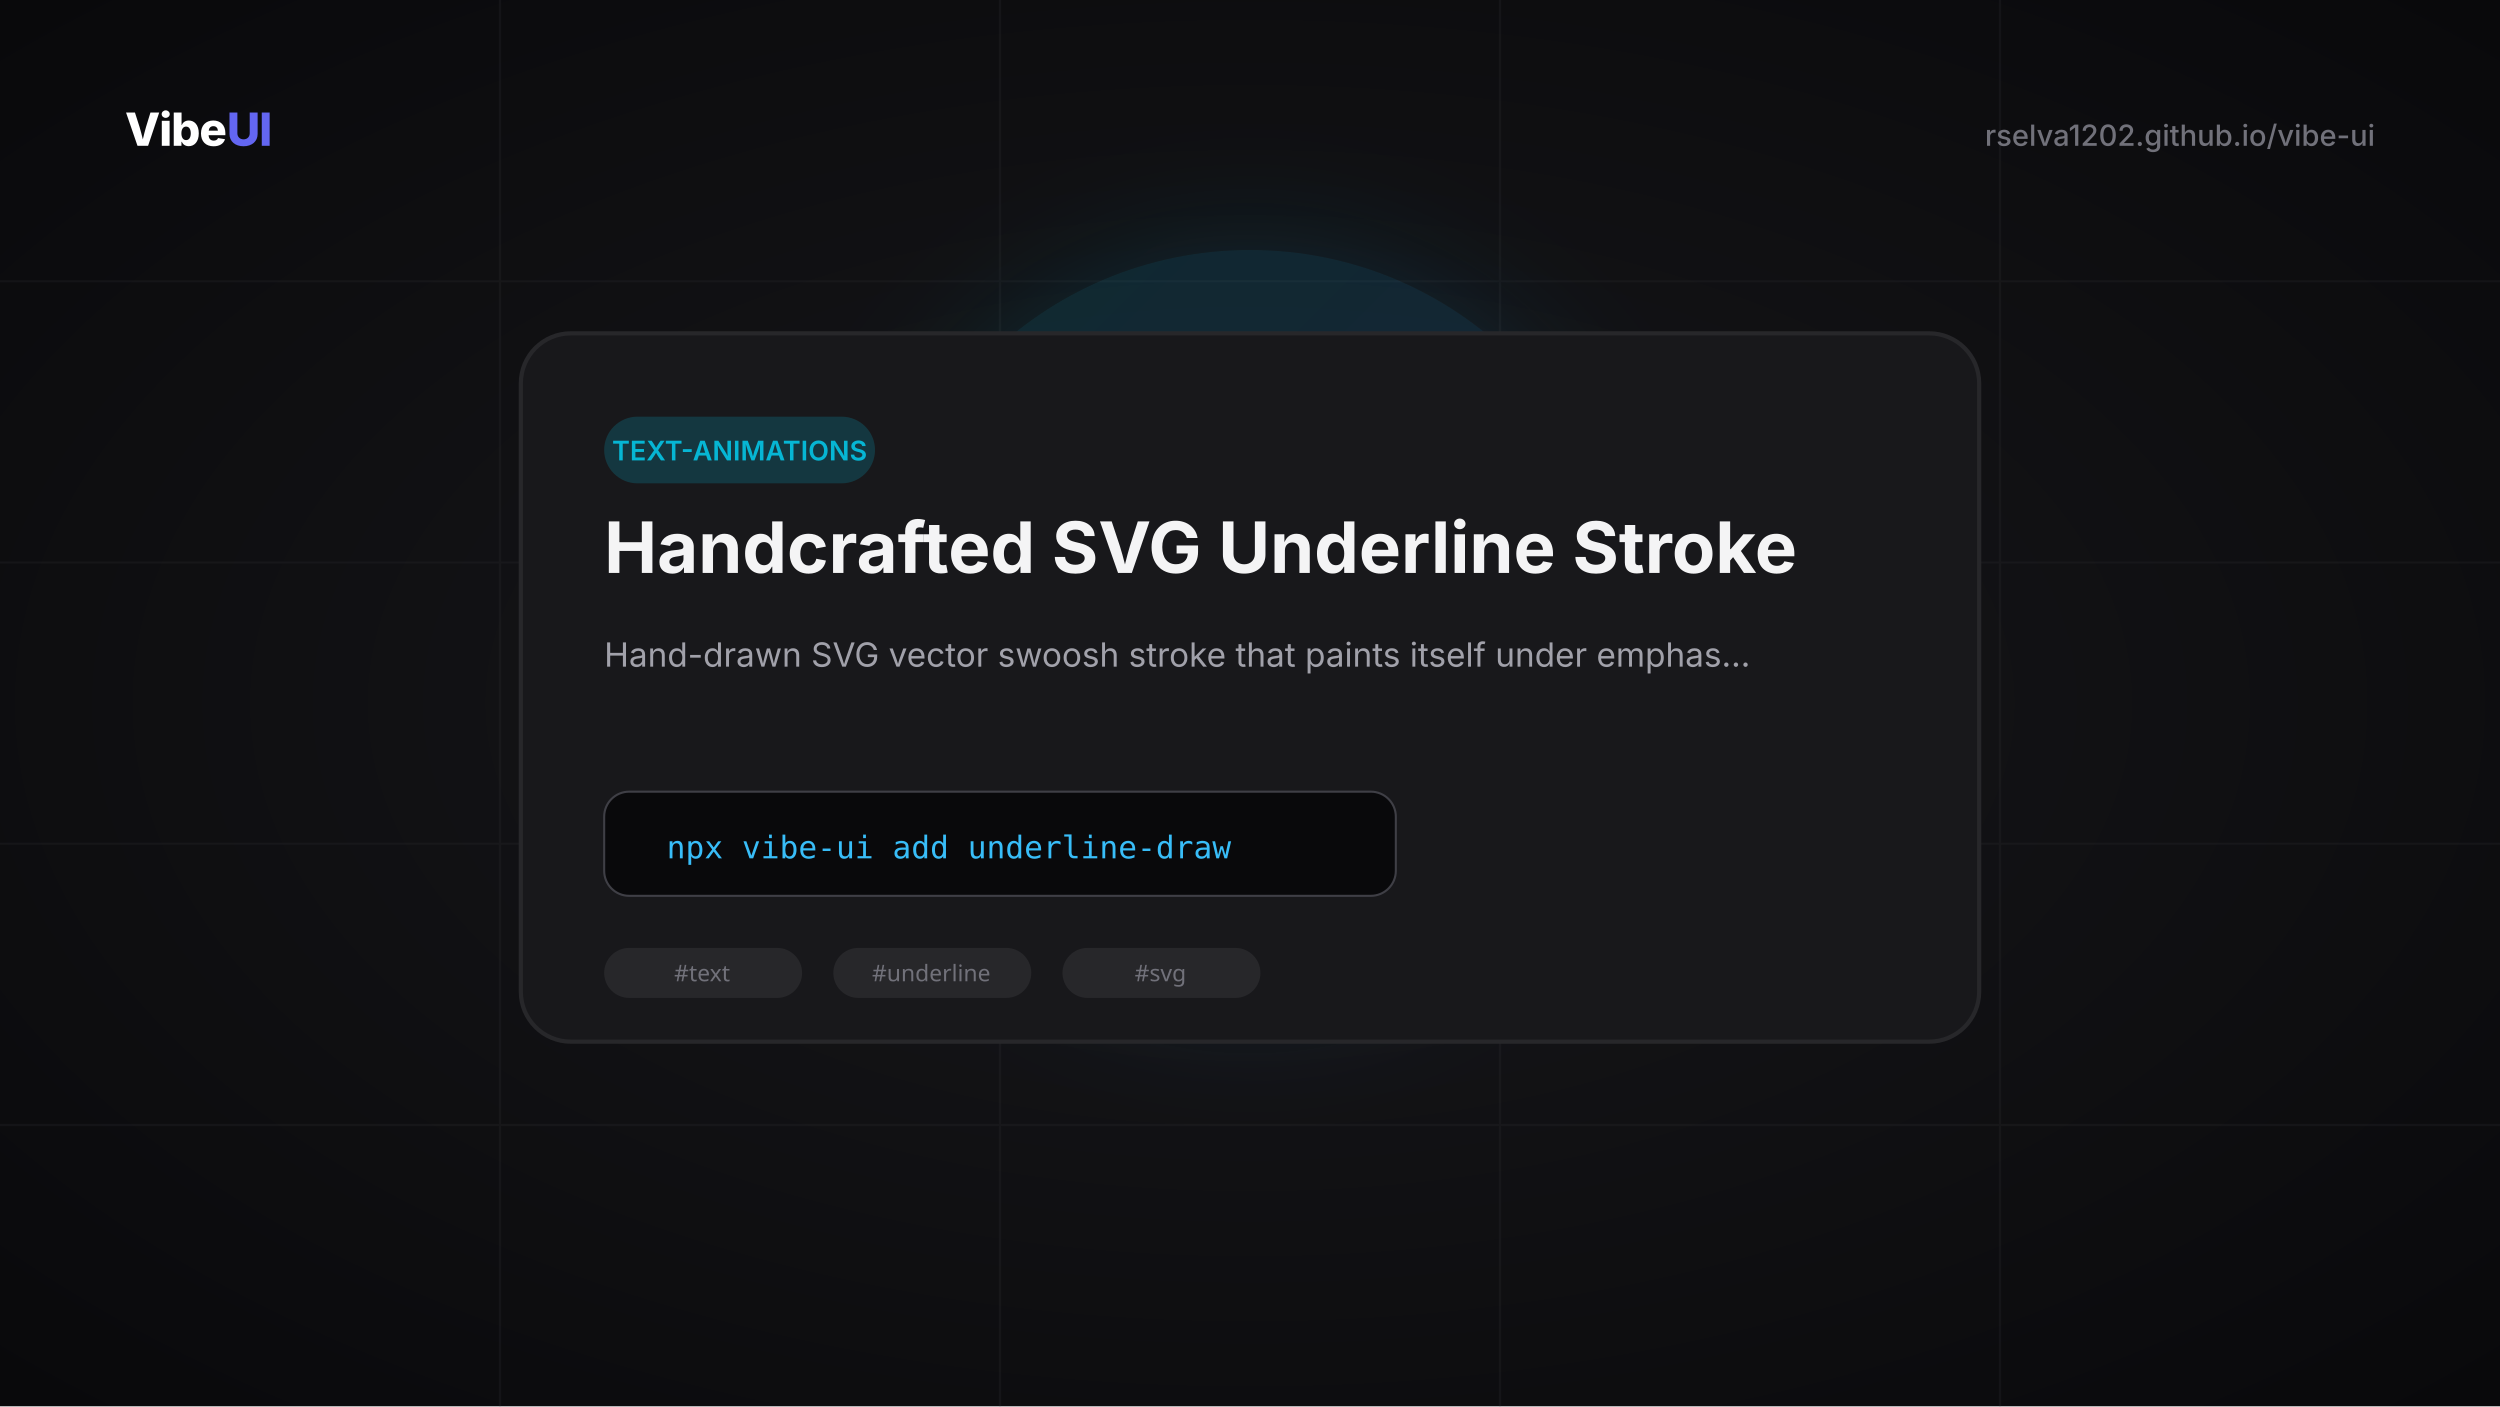
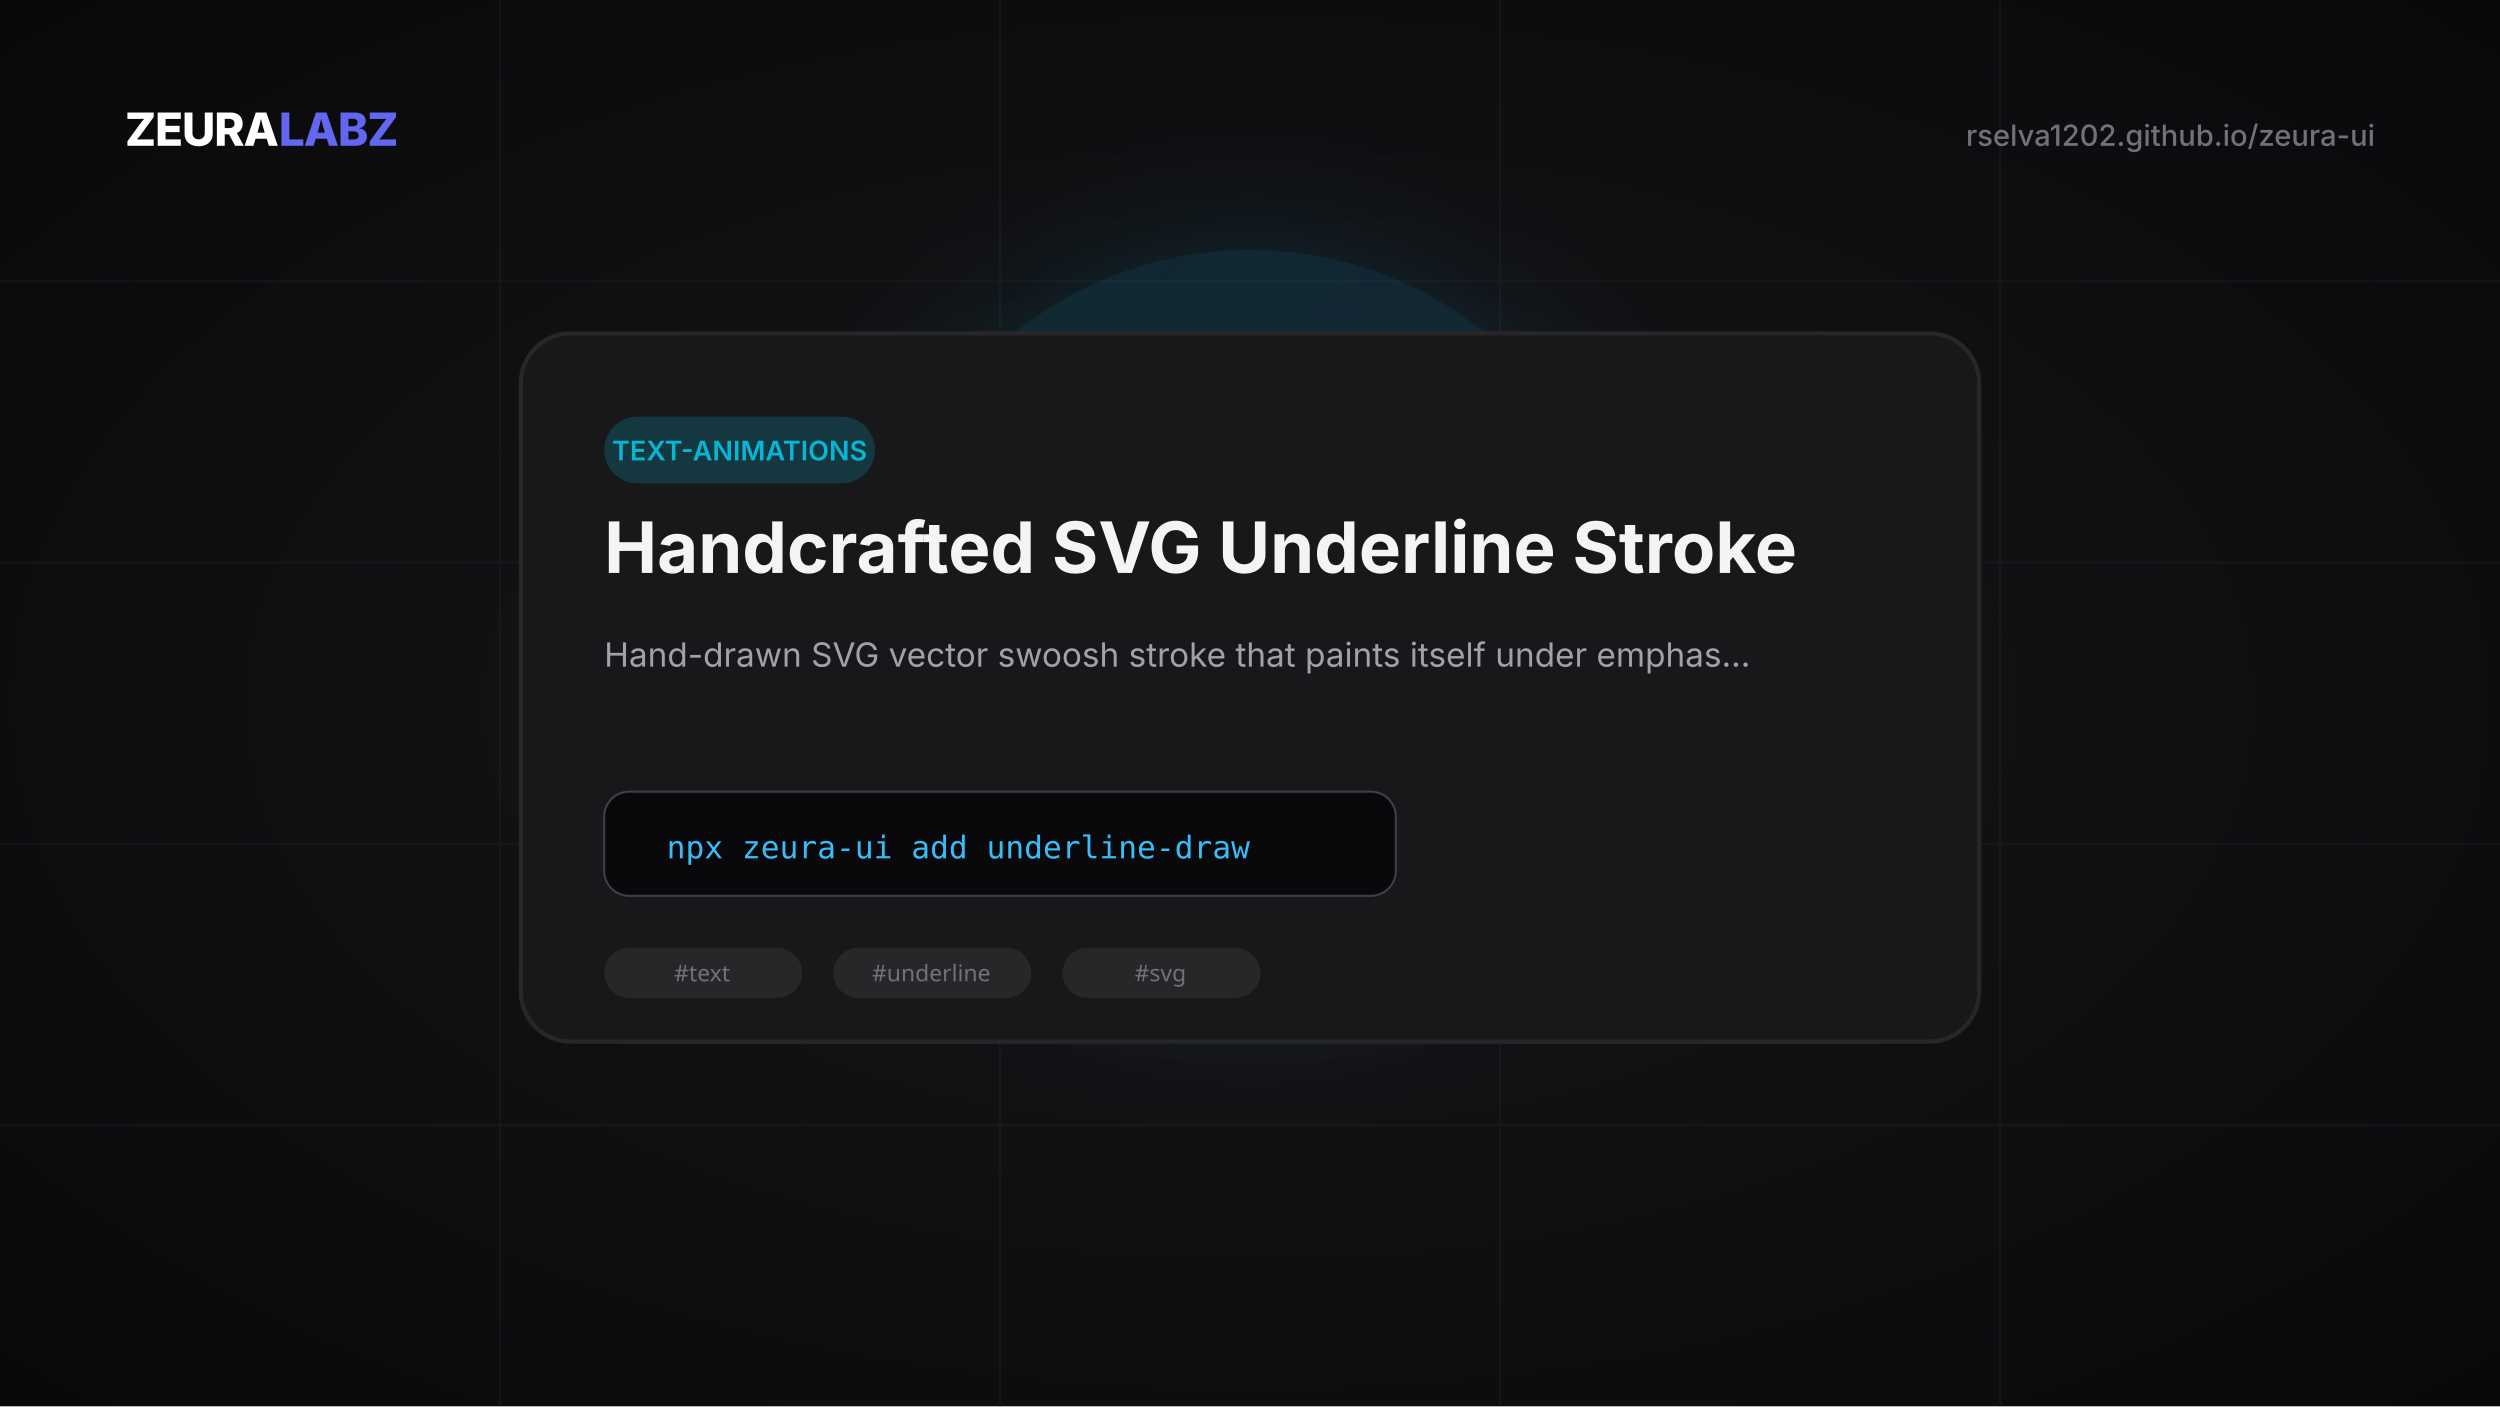
<svg xmlns="http://www.w3.org/2000/svg" viewBox="0 0 1200 675" width="1200" height="675">
  <defs>
    <radialGradient id="bgGrad" cx="50%" cy="50%" r="70%">
      <stop offset="0%" stop-color="#18181b" />
      <stop offset="100%" stop-color="#09090b" />
    </radialGradient>
    <linearGradient id="brandGrad" x1="0%" y1="0%" x2="100%" y2="100%">
      <stop offset="0%" stop-color="#06b6d4" />
      <stop offset="100%" stop-color="#3b82f6" />
    </linearGradient>
    <filter id="glow" x="-20%" y="-20%" width="140%" height="140%">
      <feGaussianBlur stdDeviation="30" result="blur" />
      <feComposite in="SourceGraphic" in2="blur" operator="over" />
    </filter>
  </defs>
  <rect width="1200" height="675" fill="url(#bgGrad)" />
  <g stroke="#27272a" stroke-width="1" opacity="0.3">
    <line x1="0" y1="135" x2="1200" y2="135" />
    <line x1="0" y1="270" x2="1200" y2="270" />
    <line x1="0" y1="405" x2="1200" y2="405" />
    <line x1="0" y1="540" x2="1200" y2="540" />
    <line x1="240" y1="0" x2="240" y2="675" />
    <line x1="480" y1="0" x2="480" y2="675" />
    <line x1="720" y1="0" x2="720" y2="675" />
    <line x1="960" y1="0" x2="960" y2="675" />
  </g>
  <circle cx="600" cy="300" r="180" fill="url(#brandGrad)" opacity="0.15" filter="url(#glow)" />
  <rect x="250" y="160" width="700" height="340" rx="24" fill="#18181b" stroke="#27272a" stroke-width="2" />
  <rect x="290" y="200" width="130" height="32" rx="16" fill="#06b6d4" opacity="0.2" />
  <text x="355" y="221" font-family="system-ui, -apple-system, sans-serif" font-size="13" font-weight="600" fill="#06b6d4" text-anchor="middle">
    TEXT-ANIMATIONS
  </text>
  <text x="290" y="275" font-family="system-ui, -apple-system, sans-serif" font-size="34" font-weight="700" fill="#f4f4f5">
    Handcrafted SVG Underline Stroke
  </text>
  <text x="290" y="320" font-family="system-ui, -apple-system, sans-serif" font-size="16" fill="#a1a1aa">
    Hand-drawn SVG vector swoosh stroke that paints itself under emphas...
  </text>
  <rect x="290" y="380" width="380" height="50" rx="12" fill="#09090b" stroke="#3f3f46" stroke-width="1" />
  <text x="320" y="412" font-family="monospace, Consolas, sans-serif" font-size="15" fill="#38bdf8">
-     npx vibe-ui add underline-draw
+     npx zeura-ui add underline-draw
  </text>
  <g transform="translate(290, 455)">
    <rect x="0" y="0" width="95" height="24" rx="12" fill="#27272a" />
    <text x="47" y="16" font-family="system-ui, sans-serif" font-size="11" fill="#71717a" text-anchor="middle">#text</text>
    <rect x="110" y="0" width="95" height="24" rx="12" fill="#27272a" />
    <text x="157" y="16" font-family="system-ui, sans-serif" font-size="11" fill="#71717a" text-anchor="middle">#underline</text>
    <rect x="220" y="0" width="95" height="24" rx="12" fill="#27272a" />
    <text x="267" y="16" font-family="system-ui, sans-serif" font-size="11" fill="#71717a" text-anchor="middle">#svg</text>
  </g>
  <text x="60" y="70" font-family="system-ui, -apple-system, sans-serif" font-size="22" font-weight="800" fill="#ffffff" letter-spacing="-0.5">
-     Vibe<tspan fill="#6366f1">UI</tspan>
+     ZEURA<tspan fill="#6366f1">LABZ</tspan>
  </text>
  <text x="1140" y="70" font-family="system-ui, -apple-system, sans-serif" font-size="14" font-weight="500" fill="#71717a" text-anchor="end">
-     rselva1202.github.io/vibe-ui
+     rselva1202.github.io/zeura-ui
  </text>
</svg>
